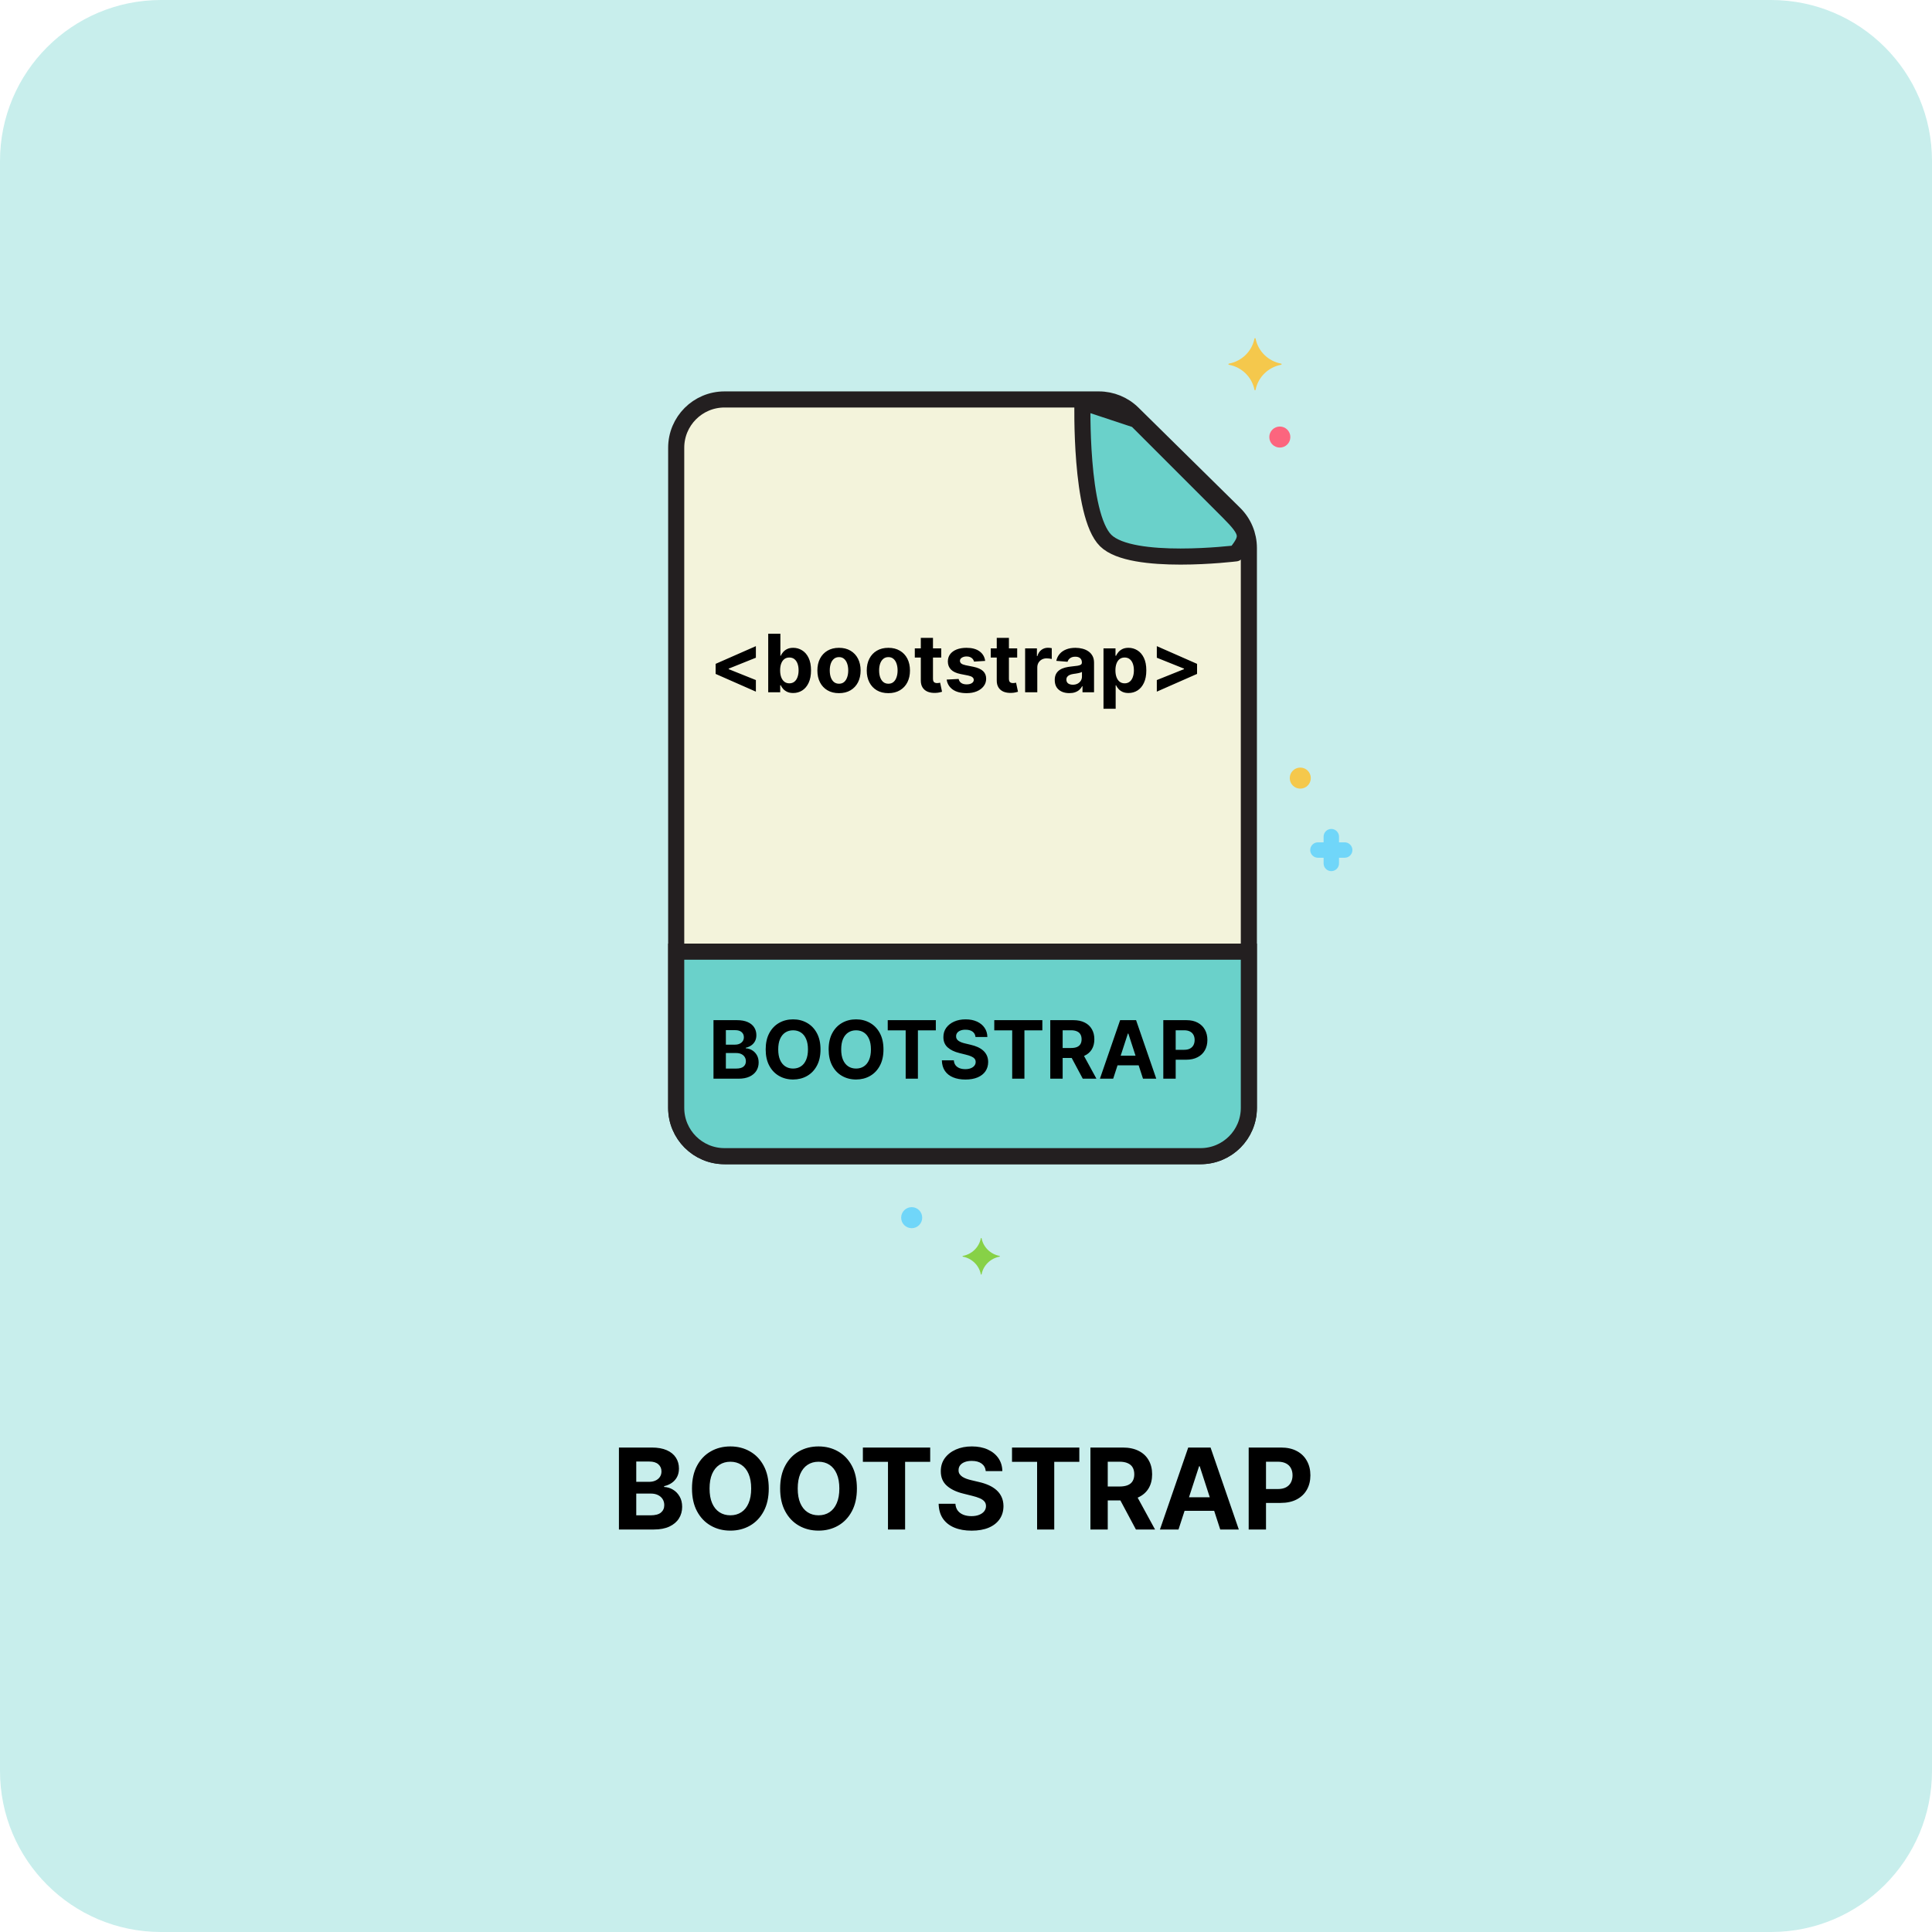
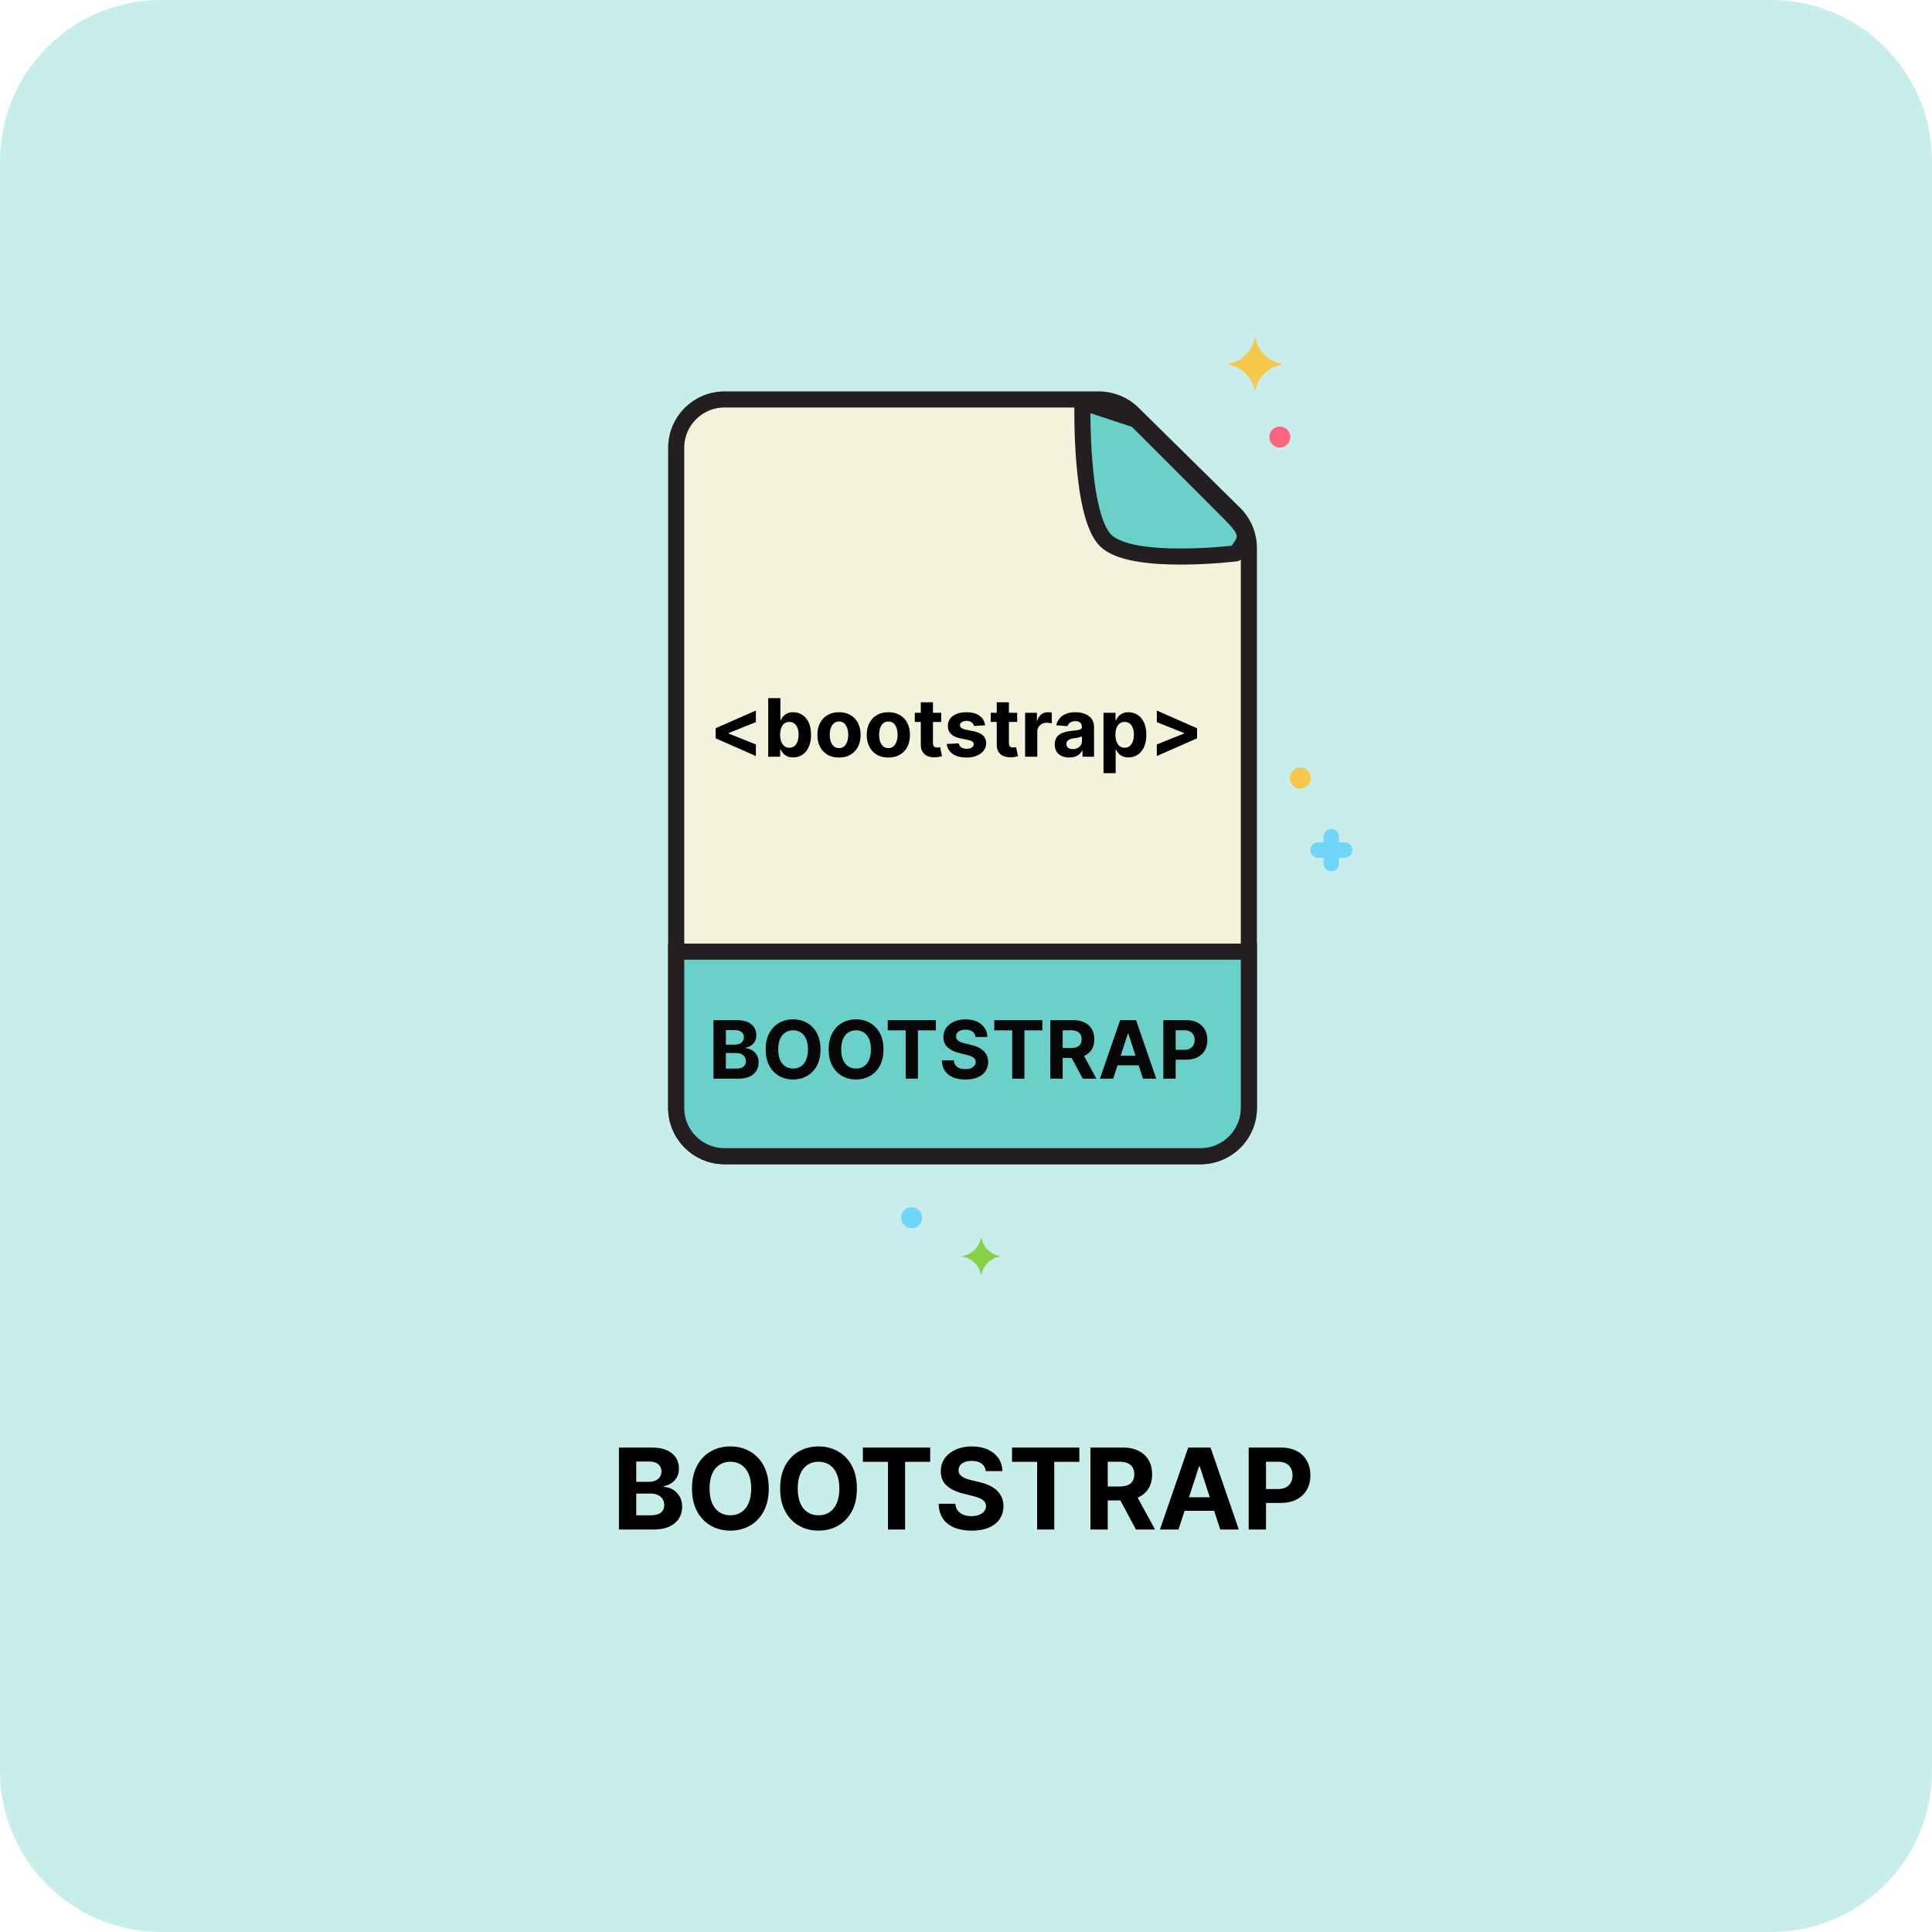
<svg xmlns="http://www.w3.org/2000/svg" width="120" height="120" viewBox="0 0 120 120" fill="none">
  <path d="M110 0H10C4.477 0 0 4.477 0 10V110C0 115.523 4.477 120 10 120H110C115.523 120 120 115.523 120 110V10C120 4.477 115.523 0 110 0Z" fill="#6AD1CA" fill-opacity="0.37" />
  <path d="M79.576 22.655C78.773 22.804 78.14 23.424 77.987 24.211C77.98 24.25 77.924 24.25 77.917 24.211C77.764 23.424 77.132 22.804 76.329 22.655C76.288 22.647 76.288 22.593 76.329 22.586C77.132 22.436 77.764 21.816 77.917 21.03C77.925 20.99 77.98 20.99 77.987 21.03C78.14 21.816 78.773 22.436 79.576 22.586C79.616 22.593 79.616 22.647 79.576 22.655Z" fill="#F5C84C" />
  <path d="M62.083 78.054C61.52 78.159 61.076 78.594 60.969 79.146C60.964 79.174 60.925 79.174 60.92 79.146C60.813 78.594 60.369 78.159 59.806 78.054C59.777 78.049 59.777 78.011 59.806 78.006C60.369 77.901 60.813 77.466 60.92 76.915C60.925 76.887 60.964 76.887 60.969 76.915C61.076 77.466 61.52 77.901 62.083 78.006C62.111 78.011 62.111 78.049 62.083 78.054Z" fill="#87D147" />
  <path d="M79.493 27.8C79.854 27.8 80.146 27.508 80.146 27.146C80.146 26.786 79.854 26.493 79.493 26.493C79.132 26.493 78.839 26.786 78.839 27.146C78.839 27.508 79.132 27.8 79.493 27.8Z" fill="#FC657E" />
  <path d="M56.627 76.285C56.988 76.285 57.28 75.993 57.28 75.632C57.28 75.271 56.988 74.978 56.627 74.978C56.266 74.978 55.973 75.271 55.973 75.632C55.973 75.993 56.266 76.285 56.627 76.285Z" fill="#70D6F9" />
  <path d="M83.521 52.319H83.168V51.966C83.168 51.702 82.954 51.487 82.69 51.487C82.425 51.487 82.211 51.702 82.211 51.966V52.319H81.858C81.594 52.319 81.38 52.533 81.38 52.798C81.38 53.062 81.594 53.276 81.858 53.276H82.211V53.629C82.211 53.894 82.425 54.108 82.69 54.108C82.954 54.108 83.168 53.894 83.168 53.629V53.276H83.521C83.786 53.276 84 53.062 84 52.798C84 52.533 83.785 52.319 83.521 52.319Z" fill="#70D6F9" />
  <path d="M80.763 48.984C81.124 48.984 81.416 48.691 81.416 48.33C81.416 47.969 81.124 47.676 80.763 47.676C80.402 47.676 80.109 47.969 80.109 48.33C80.109 48.691 80.402 48.984 80.763 48.984Z" fill="#F5C84C" />
  <path d="M42 68.812V27.811C42 26.154 43.343 24.811 45 24.811H68.255C69.043 24.811 69.8 25.121 70.361 25.674L76.674 31.896C77.247 32.46 77.569 33.23 77.569 34.033V68.812C77.569 70.469 76.226 71.812 74.569 71.812H45C43.343 71.812 42 70.469 42 68.812Z" fill="#F3F3DB" stroke="#231F20" />
  <path d="M68.677 33.574C67.06 31.981 67.233 24.972 67.233 24.972L70.582 26.081L73.758 29.257L76.298 31.798C77.569 33.068 77.57 33.359 76.76 34.37C76.76 34.37 70.293 35.167 68.677 33.574Z" fill="#6AD1CA" stroke="#231F20" stroke-linecap="round" stroke-linejoin="round" />
  <path d="M42 59.109H77.569V68.812C77.569 70.469 76.226 71.812 74.569 71.812H45C43.343 71.812 42 70.469 42 68.812V59.109Z" fill="#6AD1CA" stroke="#231F20" />
-   <path d="M44.449 41.858V41.233L46.949 40.133V40.852L45.238 41.539L45.261 41.501V41.59L45.238 41.553L46.949 42.24V42.959L44.449 41.858ZM47.715 43V39.364H48.471V40.731H48.494C48.527 40.657 48.575 40.583 48.638 40.507C48.702 40.43 48.785 40.366 48.886 40.315C48.989 40.263 49.117 40.237 49.27 40.237C49.469 40.237 49.652 40.289 49.82 40.394C49.988 40.496 50.123 40.652 50.223 40.86C50.324 41.068 50.374 41.327 50.374 41.64C50.374 41.944 50.325 42.201 50.227 42.41C50.13 42.619 49.997 42.777 49.829 42.885C49.662 42.991 49.475 43.044 49.268 43.044C49.121 43.044 48.996 43.02 48.894 42.972C48.792 42.923 48.708 42.862 48.643 42.789C48.578 42.714 48.528 42.639 48.494 42.563H48.46V43H47.715ZM48.455 41.636C48.455 41.798 48.477 41.94 48.522 42.061C48.567 42.181 48.633 42.276 48.718 42.343C48.803 42.409 48.907 42.443 49.028 42.443C49.151 42.443 49.256 42.409 49.341 42.341C49.426 42.273 49.491 42.178 49.534 42.057C49.579 41.935 49.602 41.795 49.602 41.636C49.602 41.479 49.58 41.34 49.536 41.221C49.492 41.101 49.428 41.008 49.343 40.94C49.258 40.873 49.153 40.839 49.028 40.839C48.905 40.839 48.801 40.872 48.716 40.937C48.632 41.002 48.567 41.094 48.522 41.214C48.477 41.333 48.455 41.474 48.455 41.636ZM52.111 43.053C51.835 43.053 51.597 42.995 51.396 42.877C51.196 42.759 51.041 42.595 50.932 42.384C50.823 42.172 50.769 41.926 50.769 41.647C50.769 41.365 50.823 41.119 50.932 40.908C51.041 40.697 51.196 40.532 51.396 40.415C51.597 40.296 51.835 40.237 52.111 40.237C52.387 40.237 52.625 40.296 52.825 40.415C53.026 40.532 53.181 40.697 53.29 40.908C53.399 41.119 53.454 41.365 53.454 41.647C53.454 41.926 53.399 42.172 53.29 42.384C53.181 42.595 53.026 42.759 52.825 42.877C52.625 42.995 52.387 43.053 52.111 43.053ZM52.115 42.467C52.24 42.467 52.345 42.432 52.429 42.361C52.513 42.289 52.576 42.19 52.619 42.066C52.663 41.942 52.685 41.8 52.685 41.642C52.685 41.483 52.663 41.342 52.619 41.217C52.576 41.093 52.513 40.995 52.429 40.923C52.345 40.85 52.24 40.814 52.115 40.814C51.988 40.814 51.882 40.85 51.795 40.923C51.71 40.995 51.645 41.093 51.602 41.217C51.559 41.342 51.538 41.483 51.538 41.642C51.538 41.8 51.559 41.942 51.602 42.066C51.645 42.19 51.71 42.289 51.795 42.361C51.882 42.432 51.988 42.467 52.115 42.467ZM55.178 43.053C54.902 43.053 54.663 42.995 54.462 42.877C54.262 42.759 54.108 42.595 53.999 42.384C53.89 42.172 53.835 41.926 53.835 41.647C53.835 41.365 53.89 41.119 53.999 40.908C54.108 40.697 54.262 40.532 54.462 40.415C54.663 40.296 54.902 40.237 55.178 40.237C55.453 40.237 55.691 40.296 55.891 40.415C56.093 40.532 56.248 40.697 56.357 40.908C56.465 41.119 56.52 41.365 56.52 41.647C56.52 41.926 56.465 42.172 56.357 42.384C56.248 42.595 56.093 42.759 55.891 42.877C55.691 42.995 55.453 43.053 55.178 43.053ZM55.181 42.467C55.307 42.467 55.411 42.432 55.495 42.361C55.58 42.289 55.643 42.19 55.685 42.066C55.729 41.942 55.751 41.8 55.751 41.642C55.751 41.483 55.729 41.342 55.685 41.217C55.643 41.093 55.58 40.995 55.495 40.923C55.411 40.85 55.307 40.814 55.181 40.814C55.054 40.814 54.948 40.85 54.862 40.923C54.776 40.995 54.712 41.093 54.668 41.217C54.625 41.342 54.604 41.483 54.604 41.642C54.604 41.8 54.625 41.942 54.668 42.066C54.712 42.19 54.776 42.289 54.862 42.361C54.948 42.432 55.054 42.467 55.181 42.467ZM58.462 40.273V40.841H56.82V40.273H58.462ZM57.193 39.619H57.949V42.162C57.949 42.232 57.96 42.286 57.981 42.325C58.003 42.363 58.032 42.39 58.07 42.405C58.109 42.421 58.154 42.428 58.205 42.428C58.24 42.428 58.276 42.425 58.312 42.419C58.347 42.412 58.374 42.407 58.393 42.403L58.512 42.966C58.474 42.978 58.421 42.992 58.352 43.007C58.284 43.024 58.2 43.034 58.102 43.037C57.92 43.044 57.76 43.02 57.623 42.965C57.486 42.909 57.38 42.822 57.305 42.705C57.229 42.588 57.192 42.44 57.193 42.261V39.619ZM61.19 41.05L60.498 41.093C60.486 41.034 60.46 40.981 60.421 40.933C60.382 40.885 60.331 40.846 60.267 40.818C60.204 40.788 60.129 40.773 60.041 40.773C59.924 40.773 59.825 40.798 59.745 40.848C59.664 40.897 59.624 40.962 59.624 41.043C59.624 41.108 59.65 41.163 59.702 41.209C59.754 41.253 59.844 41.289 59.97 41.317L60.464 41.416C60.729 41.471 60.927 41.558 61.057 41.679C61.187 41.8 61.252 41.958 61.252 42.155C61.252 42.334 61.2 42.49 61.094 42.625C60.99 42.76 60.847 42.866 60.665 42.941C60.483 43.016 60.275 43.053 60.038 43.053C59.677 43.053 59.389 42.978 59.175 42.828C58.962 42.676 58.837 42.47 58.8 42.21L59.544 42.171C59.567 42.281 59.621 42.365 59.708 42.423C59.794 42.48 59.905 42.508 60.04 42.508C60.172 42.508 60.279 42.483 60.359 42.432C60.441 42.38 60.482 42.313 60.483 42.231C60.482 42.163 60.453 42.106 60.397 42.062C60.34 42.017 60.252 41.983 60.134 41.959L59.661 41.865C59.395 41.812 59.197 41.72 59.067 41.588C58.938 41.457 58.873 41.289 58.873 41.086C58.873 40.911 58.92 40.76 59.015 40.633C59.111 40.507 59.245 40.409 59.418 40.34C59.592 40.272 59.796 40.237 60.029 40.237C60.373 40.237 60.645 40.31 60.842 40.456C61.041 40.601 61.157 40.8 61.19 41.05ZM63.179 40.273V40.841H61.537V40.273H63.179ZM61.91 39.619H62.666V42.162C62.666 42.232 62.677 42.286 62.698 42.325C62.719 42.363 62.749 42.39 62.787 42.405C62.826 42.421 62.871 42.428 62.922 42.428C62.957 42.428 62.993 42.425 63.028 42.419C63.064 42.412 63.091 42.407 63.11 42.403L63.229 42.966C63.191 42.978 63.138 42.992 63.069 43.007C63.001 43.024 62.917 43.034 62.819 43.037C62.636 43.044 62.477 43.02 62.339 42.965C62.203 42.909 62.097 42.822 62.022 42.705C61.946 42.588 61.908 42.44 61.91 42.261V39.619ZM63.672 43V40.273H64.405V40.749H64.434C64.483 40.579 64.567 40.452 64.684 40.365C64.801 40.278 64.936 40.234 65.089 40.234C65.127 40.234 65.168 40.236 65.211 40.241C65.255 40.245 65.294 40.252 65.327 40.26V40.931C65.291 40.921 65.242 40.911 65.179 40.903C65.117 40.895 65.059 40.891 65.007 40.891C64.896 40.891 64.796 40.915 64.709 40.963C64.623 41.011 64.554 41.077 64.503 41.162C64.453 41.248 64.428 41.346 64.428 41.457V43H63.672ZM66.417 43.051C66.243 43.051 66.088 43.021 65.952 42.961C65.816 42.899 65.708 42.809 65.629 42.689C65.551 42.569 65.512 42.418 65.512 42.238C65.512 42.087 65.54 41.959 65.595 41.856C65.651 41.754 65.727 41.671 65.823 41.608C65.918 41.545 66.027 41.498 66.149 41.466C66.272 41.434 66.401 41.411 66.536 41.398C66.695 41.382 66.823 41.367 66.92 41.352C67.017 41.337 67.087 41.314 67.131 41.285C67.175 41.255 67.197 41.211 67.197 41.153V41.143C67.197 41.03 67.161 40.943 67.09 40.882C67.02 40.82 66.921 40.789 66.792 40.789C66.656 40.789 66.548 40.82 66.467 40.88C66.387 40.939 66.333 41.014 66.307 41.104L65.608 41.047C65.643 40.881 65.713 40.738 65.817 40.617C65.921 40.495 66.056 40.402 66.22 40.337C66.386 40.27 66.578 40.237 66.796 40.237C66.947 40.237 67.092 40.255 67.231 40.291C67.37 40.326 67.494 40.381 67.602 40.456C67.711 40.53 67.796 40.626 67.859 40.743C67.922 40.859 67.953 40.998 67.953 41.16V43H67.236V42.622H67.215C67.171 42.707 67.112 42.782 67.039 42.847C66.966 42.911 66.877 42.962 66.774 42.998C66.671 43.034 66.552 43.051 66.417 43.051ZM66.634 42.529C66.745 42.529 66.844 42.508 66.929 42.464C67.014 42.419 67.081 42.358 67.129 42.283C67.178 42.207 67.202 42.121 67.202 42.025V41.736C67.179 41.751 67.146 41.765 67.105 41.778C67.064 41.79 67.019 41.801 66.968 41.812C66.917 41.822 66.866 41.831 66.815 41.839C66.764 41.846 66.718 41.852 66.677 41.858C66.588 41.871 66.51 41.892 66.444 41.92C66.378 41.949 66.326 41.987 66.29 42.036C66.253 42.083 66.235 42.142 66.235 42.213C66.235 42.316 66.272 42.395 66.346 42.45C66.422 42.503 66.518 42.529 66.634 42.529ZM68.54 44.023V40.273H69.286V40.731H69.32C69.353 40.657 69.401 40.583 69.463 40.507C69.527 40.43 69.61 40.366 69.712 40.315C69.815 40.263 69.943 40.237 70.096 40.237C70.294 40.237 70.478 40.289 70.646 40.394C70.814 40.496 70.948 40.652 71.049 40.86C71.15 41.068 71.2 41.327 71.2 41.64C71.2 41.944 71.151 42.201 71.053 42.41C70.956 42.619 70.823 42.777 70.655 42.885C70.488 42.991 70.301 43.044 70.094 43.044C69.947 43.044 69.822 43.02 69.719 42.972C69.617 42.923 69.534 42.862 69.469 42.789C69.404 42.714 69.354 42.639 69.32 42.563H69.296V44.023H68.54ZM69.281 41.636C69.281 41.798 69.303 41.94 69.348 42.061C69.393 42.181 69.458 42.276 69.543 42.343C69.629 42.409 69.732 42.443 69.854 42.443C69.977 42.443 70.081 42.409 70.166 42.341C70.252 42.273 70.316 42.178 70.36 42.057C70.405 41.935 70.428 41.795 70.428 41.636C70.428 41.479 70.406 41.34 70.362 41.221C70.318 41.101 70.254 41.008 70.168 40.94C70.083 40.873 69.978 40.839 69.854 40.839C69.731 40.839 69.627 40.872 69.541 40.937C69.457 41.002 69.393 41.094 69.348 41.214C69.303 41.333 69.281 41.474 69.281 41.636ZM74.352 41.858L71.852 42.959V42.24L73.563 41.553L73.54 41.59V41.501L73.563 41.539L71.852 40.852V40.133L74.352 41.233V41.858Z" fill="black" />
-   <path d="M44.316 67V63.364H45.772C46.039 63.364 46.263 63.403 46.441 63.483C46.62 63.562 46.755 63.672 46.844 63.813C46.934 63.953 46.979 64.114 46.979 64.296C46.979 64.438 46.951 64.563 46.894 64.671C46.837 64.777 46.759 64.865 46.66 64.933C46.562 65.001 46.449 65.049 46.322 65.077V65.113C46.461 65.118 46.591 65.158 46.711 65.23C46.833 65.302 46.932 65.403 47.008 65.533C47.084 65.662 47.121 65.816 47.121 65.995C47.121 66.188 47.074 66.36 46.978 66.512C46.883 66.662 46.743 66.781 46.557 66.869C46.371 66.956 46.142 67 45.87 67H44.316ZM45.085 66.371H45.712C45.926 66.371 46.082 66.331 46.18 66.249C46.279 66.166 46.328 66.056 46.328 65.919C46.328 65.818 46.303 65.729 46.255 65.652C46.206 65.575 46.137 65.515 46.047 65.471C45.959 65.427 45.852 65.406 45.729 65.406H45.085V66.371ZM45.085 64.885H45.655C45.76 64.885 45.854 64.867 45.935 64.83C46.018 64.792 46.083 64.739 46.131 64.671C46.179 64.602 46.203 64.519 46.203 64.424C46.203 64.292 46.157 64.186 46.063 64.106C45.971 64.025 45.84 63.985 45.669 63.985H45.085V64.885ZM50.963 65.182C50.963 65.578 50.888 65.916 50.738 66.194C50.589 66.472 50.385 66.684 50.127 66.831C49.87 66.977 49.581 67.05 49.261 67.05C48.937 67.05 48.647 66.976 48.391 66.829C48.134 66.683 47.931 66.47 47.782 66.192C47.632 65.914 47.558 65.577 47.558 65.182C47.558 64.785 47.632 64.448 47.782 64.17C47.931 63.892 48.134 63.68 48.391 63.534C48.647 63.387 48.937 63.314 49.261 63.314C49.581 63.314 49.87 63.387 50.127 63.534C50.385 63.68 50.589 63.892 50.738 64.17C50.888 64.448 50.963 64.785 50.963 65.182ZM50.184 65.182C50.184 64.925 50.145 64.708 50.068 64.532C49.993 64.356 49.886 64.222 49.747 64.131C49.609 64.04 49.446 63.994 49.261 63.994C49.075 63.994 48.913 64.04 48.774 64.131C48.636 64.222 48.528 64.356 48.451 64.532C48.375 64.708 48.337 64.925 48.337 65.182C48.337 65.439 48.375 65.655 48.451 65.832C48.528 66.008 48.636 66.142 48.774 66.233C48.913 66.324 49.075 66.37 49.261 66.37C49.446 66.37 49.609 66.324 49.747 66.233C49.886 66.142 49.993 66.008 50.068 65.832C50.145 65.655 50.184 65.439 50.184 65.182ZM54.874 65.182C54.874 65.578 54.799 65.916 54.649 66.194C54.5 66.472 54.296 66.684 54.038 66.831C53.781 66.977 53.492 67.05 53.172 67.05C52.849 67.05 52.559 66.976 52.302 66.829C52.045 66.683 51.842 66.47 51.693 66.192C51.544 65.914 51.469 65.577 51.469 65.182C51.469 64.785 51.544 64.448 51.693 64.17C51.842 63.892 52.045 63.68 52.302 63.534C52.559 63.387 52.849 63.314 53.172 63.314C53.492 63.314 53.781 63.387 54.038 63.534C54.296 63.68 54.5 63.892 54.649 64.17C54.799 64.448 54.874 64.785 54.874 65.182ZM54.095 65.182C54.095 64.925 54.056 64.708 53.98 64.532C53.904 64.356 53.797 64.222 53.658 64.131C53.52 64.04 53.358 63.994 53.172 63.994C52.986 63.994 52.824 64.04 52.685 64.131C52.547 64.222 52.439 64.356 52.362 64.532C52.286 64.708 52.248 64.925 52.248 65.182C52.248 65.439 52.286 65.655 52.362 65.832C52.439 66.008 52.547 66.142 52.685 66.233C52.824 66.324 52.986 66.37 53.172 66.37C53.358 66.37 53.52 66.324 53.658 66.233C53.797 66.142 53.904 66.008 53.98 65.832C54.056 65.655 54.095 65.439 54.095 65.182ZM55.139 63.998V63.364H58.126V63.998H57.013V67H56.253V63.998H55.139ZM60.59 64.409C60.576 64.266 60.515 64.155 60.408 64.076C60.3 63.996 60.154 63.957 59.969 63.957C59.843 63.957 59.738 63.974 59.651 64.01C59.565 64.044 59.498 64.092 59.452 64.154C59.407 64.215 59.385 64.285 59.385 64.363C59.383 64.428 59.396 64.485 59.426 64.534C59.456 64.582 59.498 64.624 59.552 64.66C59.605 64.694 59.667 64.724 59.736 64.75C59.806 64.775 59.881 64.796 59.96 64.814L60.287 64.892C60.446 64.928 60.591 64.975 60.724 65.034C60.856 65.094 60.971 65.166 61.068 65.253C61.165 65.339 61.24 65.441 61.294 65.558C61.348 65.675 61.376 65.81 61.377 65.961C61.376 66.184 61.319 66.377 61.207 66.54C61.095 66.702 60.934 66.828 60.724 66.918C60.514 67.007 60.261 67.052 59.965 67.052C59.672 67.052 59.416 67.007 59.198 66.916C58.982 66.827 58.812 66.693 58.691 66.517C58.57 66.34 58.507 66.12 58.501 65.858H59.245C59.253 65.98 59.288 66.082 59.349 66.164C59.412 66.244 59.495 66.305 59.6 66.347C59.705 66.387 59.824 66.407 59.957 66.407C60.087 66.407 60.2 66.388 60.296 66.35C60.393 66.312 60.468 66.26 60.521 66.192C60.575 66.125 60.601 66.047 60.601 65.96C60.601 65.878 60.577 65.809 60.528 65.754C60.481 65.698 60.411 65.651 60.319 65.612C60.228 65.572 60.116 65.537 59.983 65.505L59.587 65.406C59.281 65.331 59.039 65.214 58.861 65.056C58.684 64.897 58.595 64.683 58.596 64.415C58.595 64.195 58.654 64.002 58.772 63.838C58.892 63.673 59.056 63.545 59.264 63.452C59.472 63.36 59.709 63.314 59.974 63.314C60.244 63.314 60.48 63.36 60.681 63.452C60.883 63.545 61.041 63.673 61.153 63.838C61.266 64.002 61.324 64.193 61.327 64.409H60.59ZM61.756 63.998V63.364H64.742V63.998H63.629V67H62.869V63.998H61.756ZM65.234 67V63.364H66.669C66.943 63.364 67.178 63.413 67.372 63.511C67.567 63.608 67.716 63.746 67.817 63.925C67.921 64.102 67.972 64.311 67.972 64.552C67.972 64.793 67.92 65.001 67.816 65.175C67.712 65.347 67.561 65.48 67.363 65.572C67.166 65.665 66.928 65.711 66.649 65.711H65.689V65.093H66.525C66.672 65.093 66.794 65.073 66.891 65.033C66.988 64.992 67.06 64.932 67.107 64.852C67.156 64.771 67.18 64.671 67.18 64.552C67.18 64.431 67.156 64.329 67.107 64.246C67.06 64.163 66.987 64.1 66.889 64.058C66.792 64.014 66.669 63.992 66.521 63.992H66.003V67H65.234ZM67.198 65.345L68.102 67H67.253L66.369 65.345H67.198ZM69.142 67H68.318L69.573 63.364H70.564L71.818 67H70.994L70.083 64.195H70.055L69.142 67ZM69.091 65.571H71.037V66.171H69.091V65.571ZM72.255 67V63.364H73.69C73.966 63.364 74.201 63.416 74.395 63.522C74.589 63.626 74.737 63.771 74.839 63.957C74.942 64.141 74.993 64.354 74.993 64.596C74.993 64.837 74.941 65.05 74.837 65.235C74.733 65.42 74.582 65.564 74.384 65.666C74.188 65.769 73.95 65.821 73.671 65.821H72.756V65.205H73.546C73.694 65.205 73.816 65.18 73.912 65.129C74.009 65.076 74.081 65.005 74.129 64.914C74.177 64.821 74.201 64.715 74.201 64.596C74.201 64.475 74.177 64.37 74.129 64.28C74.081 64.189 74.009 64.118 73.912 64.069C73.815 64.018 73.692 63.992 73.543 63.992H73.024V67H72.255Z" fill="black" />
+   <path d="M44.449 45.858V45.233L46.949 44.133V44.852L45.238 45.539L45.261 45.501V45.59L45.238 45.553L46.949 46.24V46.959L44.449 45.858ZM47.715 47V43.364H48.471V44.731H48.494C48.527 44.657 48.575 44.583 48.638 44.507C48.702 44.43 48.785 44.366 48.886 44.315C48.989 44.263 49.117 44.237 49.27 44.237C49.469 44.237 49.652 44.289 49.82 44.394C49.988 44.496 50.123 44.652 50.223 44.86C50.324 45.068 50.374 45.327 50.374 45.64C50.374 45.944 50.325 46.201 50.227 46.41C50.13 46.619 49.997 46.777 49.829 46.885C49.662 46.991 49.475 47.044 49.268 47.044C49.121 47.044 48.996 47.02 48.894 46.972C48.792 46.923 48.708 46.862 48.643 46.789C48.578 46.714 48.528 46.639 48.494 46.563H48.46V47H47.715ZM48.455 45.636C48.455 45.798 48.477 45.94 48.522 46.061C48.567 46.181 48.633 46.276 48.718 46.343C48.803 46.409 48.907 46.443 49.028 46.443C49.151 46.443 49.256 46.409 49.341 46.341C49.426 46.273 49.491 46.178 49.534 46.057C49.579 45.935 49.602 45.795 49.602 45.636C49.602 45.479 49.58 45.34 49.536 45.221C49.492 45.101 49.428 45.008 49.343 44.94C49.258 44.873 49.153 44.839 49.028 44.839C48.905 44.839 48.801 44.872 48.716 44.937C48.632 45.002 48.567 45.094 48.522 45.214C48.477 45.333 48.455 45.474 48.455 45.636ZM52.111 47.053C51.835 47.053 51.597 46.995 51.396 46.877C51.196 46.759 51.041 46.595 50.932 46.384C50.823 46.172 50.769 45.926 50.769 45.647C50.769 45.365 50.823 45.119 50.932 44.908C51.041 44.697 51.196 44.532 51.396 44.415C51.597 44.296 51.835 44.237 52.111 44.237C52.387 44.237 52.625 44.296 52.825 44.415C53.026 44.532 53.181 44.697 53.29 44.908C53.399 45.119 53.454 45.365 53.454 45.647C53.454 45.926 53.399 46.172 53.29 46.384C53.181 46.595 53.026 46.759 52.825 46.877C52.625 46.995 52.387 47.053 52.111 47.053ZM52.115 46.467C52.24 46.467 52.345 46.432 52.429 46.361C52.513 46.289 52.576 46.19 52.619 46.066C52.663 45.942 52.685 45.8 52.685 45.642C52.685 45.483 52.663 45.342 52.619 45.217C52.576 45.093 52.513 44.995 52.429 44.923C52.345 44.85 52.24 44.814 52.115 44.814C51.988 44.814 51.882 44.85 51.795 44.923C51.71 44.995 51.645 45.093 51.602 45.217C51.559 45.342 51.538 45.483 51.538 45.642C51.538 45.8 51.559 45.942 51.602 46.066C51.645 46.19 51.71 46.289 51.795 46.361C51.882 46.432 51.988 46.467 52.115 46.467ZM55.178 47.053C54.902 47.053 54.663 46.995 54.462 46.877C54.262 46.759 54.108 46.595 53.999 46.384C53.89 46.172 53.835 45.926 53.835 45.647C53.835 45.365 53.89 45.119 53.999 44.908C54.108 44.697 54.262 44.532 54.462 44.415C54.663 44.296 54.902 44.237 55.178 44.237C55.453 44.237 55.691 44.296 55.891 44.415C56.093 44.532 56.248 44.697 56.357 44.908C56.465 45.119 56.52 45.365 56.52 45.647C56.52 45.926 56.465 46.172 56.357 46.384C56.248 46.595 56.093 46.759 55.891 46.877C55.691 46.995 55.453 47.053 55.178 47.053ZM55.181 46.467C55.307 46.467 55.411 46.432 55.495 46.361C55.58 46.289 55.643 46.19 55.685 46.066C55.729 45.942 55.751 45.8 55.751 45.642C55.751 45.483 55.729 45.342 55.685 45.217C55.643 45.093 55.58 44.995 55.495 44.923C55.411 44.85 55.307 44.814 55.181 44.814C55.054 44.814 54.948 44.85 54.862 44.923C54.776 44.995 54.712 45.093 54.668 45.217C54.625 45.342 54.604 45.483 54.604 45.642C54.604 45.8 54.625 45.942 54.668 46.066C54.712 46.19 54.776 46.289 54.862 46.361C54.948 46.432 55.054 46.467 55.181 46.467ZM58.462 44.273V44.841H56.82V44.273H58.462ZM57.193 43.619H57.949V46.162C57.949 46.232 57.96 46.286 57.981 46.325C58.003 46.363 58.032 46.39 58.07 46.405C58.109 46.421 58.154 46.428 58.205 46.428C58.24 46.428 58.276 46.425 58.312 46.419C58.347 46.412 58.374 46.407 58.393 46.403L58.512 46.966C58.474 46.978 58.421 46.992 58.352 47.007C58.284 47.024 58.2 47.034 58.102 47.037C57.92 47.044 57.76 47.02 57.623 46.965C57.486 46.909 57.38 46.822 57.305 46.705C57.229 46.588 57.192 46.44 57.193 46.261V43.619ZM61.19 45.05L60.498 45.093C60.486 45.034 60.46 44.981 60.421 44.933C60.382 44.885 60.331 44.846 60.267 44.818C60.204 44.788 60.129 44.773 60.041 44.773C59.924 44.773 59.825 44.798 59.745 44.848C59.664 44.897 59.624 44.962 59.624 45.043C59.624 45.108 59.65 45.163 59.702 45.209C59.754 45.253 59.844 45.289 59.97 45.317L60.464 45.416C60.729 45.471 60.927 45.558 61.057 45.679C61.187 45.8 61.252 45.958 61.252 46.155C61.252 46.334 61.2 46.49 61.094 46.625C60.99 46.76 60.847 46.866 60.665 46.941C60.483 47.016 60.275 47.053 60.038 47.053C59.677 47.053 59.389 46.978 59.175 46.828C58.962 46.676 58.837 46.47 58.8 46.21L59.544 46.171C59.567 46.281 59.621 46.365 59.708 46.423C59.794 46.48 59.905 46.508 60.04 46.508C60.172 46.508 60.279 46.483 60.359 46.432C60.441 46.38 60.482 46.313 60.483 46.231C60.482 46.163 60.453 46.106 60.397 46.062C60.34 46.017 60.252 45.983 60.134 45.959L59.661 45.865C59.395 45.812 59.197 45.72 59.067 45.588C58.938 45.457 58.873 45.289 58.873 45.086C58.873 44.911 58.92 44.76 59.015 44.633C59.111 44.507 59.245 44.409 59.418 44.34C59.592 44.272 59.796 44.237 60.029 44.237C60.373 44.237 60.645 44.31 60.842 44.456C61.041 44.601 61.157 44.8 61.19 45.05ZM63.179 44.273V44.841H61.537V44.273H63.179ZM61.91 43.619H62.666V46.162C62.666 46.232 62.677 46.286 62.698 46.325C62.719 46.363 62.749 46.39 62.787 46.405C62.826 46.421 62.871 46.428 62.922 46.428C62.957 46.428 62.993 46.425 63.028 46.419C63.064 46.412 63.091 46.407 63.11 46.403L63.229 46.966C63.191 46.978 63.138 46.992 63.069 47.007C63.001 47.024 62.917 47.034 62.819 47.037C62.636 47.044 62.477 47.02 62.339 46.965C62.203 46.909 62.097 46.822 62.022 46.705C61.946 46.588 61.908 46.44 61.91 46.261V43.619ZM63.672 47V44.273H64.405V44.749H64.434C64.483 44.579 64.567 44.452 64.684 44.365C64.801 44.278 64.936 44.234 65.089 44.234C65.127 44.234 65.168 44.236 65.211 44.241C65.255 44.245 65.294 44.252 65.327 44.26V44.931C65.291 44.921 65.242 44.911 65.179 44.903C65.117 44.895 65.059 44.891 65.007 44.891C64.896 44.891 64.796 44.915 64.709 44.963C64.623 45.011 64.554 45.077 64.503 45.162C64.453 45.248 64.428 45.346 64.428 45.457V47H63.672ZM66.417 47.051C66.243 47.051 66.088 47.021 65.952 46.961C65.816 46.899 65.708 46.809 65.629 46.689C65.551 46.569 65.512 46.418 65.512 46.238C65.512 46.087 65.54 45.959 65.595 45.856C65.651 45.754 65.727 45.671 65.823 45.608C65.918 45.545 66.027 45.498 66.149 45.466C66.272 45.434 66.401 45.411 66.536 45.398C66.695 45.382 66.823 45.367 66.92 45.352C67.017 45.337 67.087 45.314 67.131 45.285C67.175 45.255 67.197 45.211 67.197 45.153V45.143C67.197 45.03 67.161 44.943 67.09 44.882C67.02 44.82 66.921 44.789 66.792 44.789C66.656 44.789 66.548 44.82 66.467 44.88C66.387 44.939 66.333 45.014 66.307 45.104L65.608 45.047C65.643 44.881 65.713 44.738 65.817 44.617C65.921 44.495 66.056 44.402 66.22 44.337C66.386 44.27 66.578 44.237 66.796 44.237C66.947 44.237 67.092 44.255 67.231 44.291C67.37 44.326 67.494 44.381 67.602 44.456C67.711 44.53 67.796 44.626 67.859 44.743C67.922 44.859 67.953 44.998 67.953 45.16V47H67.236V46.622H67.215C67.171 46.707 67.112 46.782 67.039 46.847C66.966 46.911 66.877 46.962 66.774 46.998C66.671 47.034 66.552 47.051 66.417 47.051ZM66.634 46.529C66.745 46.529 66.844 46.508 66.929 46.464C67.014 46.419 67.081 46.358 67.129 46.283C67.178 46.207 67.202 46.121 67.202 46.025V45.736C67.179 45.751 67.146 45.765 67.105 45.778C67.064 45.79 67.019 45.801 66.968 45.812C66.917 45.822 66.866 45.831 66.815 45.839C66.764 45.846 66.718 45.852 66.677 45.858C66.588 45.871 66.51 45.892 66.444 45.92C66.378 45.949 66.326 45.987 66.29 46.036C66.253 46.083 66.235 46.142 66.235 46.213C66.235 46.316 66.272 46.395 66.346 46.45C66.422 46.503 66.518 46.529 66.634 46.529ZM68.54 48.023V44.273H69.286V44.731H69.32C69.353 44.657 69.401 44.583 69.463 44.507C69.527 44.43 69.61 44.366 69.712 44.315C69.815 44.263 69.943 44.237 70.096 44.237C70.294 44.237 70.478 44.289 70.646 44.394C70.814 44.496 70.948 44.652 71.049 44.86C71.15 45.068 71.2 45.327 71.2 45.64C71.2 45.944 71.151 46.201 71.053 46.41C70.956 46.619 70.823 46.777 70.655 46.885C70.488 46.991 70.301 47.044 70.094 47.044C69.947 47.044 69.822 47.02 69.719 46.972C69.617 46.923 69.534 46.862 69.469 46.789C69.404 46.714 69.354 46.639 69.32 46.563H69.296V48.023H68.54ZM69.281 45.636C69.281 45.798 69.303 45.94 69.348 46.061C69.393 46.181 69.458 46.276 69.543 46.343C69.629 46.409 69.732 46.443 69.854 46.443C69.977 46.443 70.081 46.409 70.166 46.341C70.252 46.273 70.316 46.178 70.36 46.057C70.405 45.935 70.428 45.795 70.428 45.636C70.428 45.479 70.406 45.34 70.362 45.221C70.318 45.101 70.254 45.008 70.168 44.94C70.083 44.873 69.978 44.839 69.854 44.839C69.731 44.839 69.627 44.872 69.541 44.937C69.457 45.002 69.393 45.094 69.348 45.214C69.303 45.333 69.281 45.474 69.281 45.636ZM74.352 45.858L71.852 46.959V46.24L73.563 45.553L73.54 45.59V45.501L73.563 45.539L71.852 44.852V44.133L74.352 45.233V45.858Z" fill="black" />
+   <path d="M44.316 67V63.364H45.772C46.039 63.364 46.263 63.403 46.441 63.483C46.62 63.562 46.755 63.672 46.844 63.813C46.934 63.953 46.979 64.114 46.979 64.296C46.979 64.438 46.951 64.563 46.894 64.671C46.837 64.777 46.759 64.865 46.66 64.933C46.562 65.001 46.449 65.049 46.322 65.077V65.113C46.461 65.118 46.591 65.158 46.711 65.23C46.833 65.302 46.932 65.403 47.008 65.533C47.084 65.662 47.121 65.816 47.121 65.995C47.121 66.188 47.074 66.36 46.978 66.512C46.883 66.662 46.743 66.781 46.557 66.869C46.371 66.956 46.142 67 45.87 67H44.316ZM45.085 66.371H45.712C45.926 66.371 46.082 66.331 46.18 66.249C46.279 66.166 46.328 66.056 46.328 65.919C46.328 65.818 46.303 65.729 46.255 65.652C46.206 65.575 46.137 65.515 46.047 65.471C45.959 65.427 45.852 65.406 45.729 65.406H45.085V66.371ZM45.085 64.885H45.655C45.76 64.885 45.854 64.867 45.935 64.83C46.018 64.792 46.083 64.739 46.131 64.671C46.179 64.602 46.203 64.519 46.203 64.424C46.203 64.292 46.157 64.186 46.063 64.106C45.971 64.025 45.84 63.985 45.669 63.985H45.085V64.885ZM50.963 65.182C50.963 65.578 50.888 65.916 50.738 66.194C50.589 66.472 50.385 66.684 50.127 66.831C49.87 66.977 49.581 67.05 49.261 67.05C48.937 67.05 48.647 66.976 48.391 66.829C48.134 66.683 47.931 66.47 47.782 66.192C47.632 65.914 47.558 65.577 47.558 65.182C47.558 64.785 47.632 64.448 47.782 64.17C47.931 63.892 48.134 63.68 48.391 63.534C48.647 63.387 48.937 63.314 49.261 63.314C49.581 63.314 49.87 63.387 50.127 63.534C50.385 63.68 50.589 63.892 50.738 64.17C50.888 64.448 50.963 64.785 50.963 65.182ZM50.184 65.182C50.184 64.925 50.145 64.708 50.068 64.532C49.993 64.356 49.886 64.222 49.747 64.131C49.609 64.04 49.446 63.994 49.261 63.994C49.075 63.994 48.913 64.04 48.774 64.131C48.636 64.222 48.528 64.356 48.451 64.532C48.375 64.708 48.337 64.925 48.337 65.182C48.337 65.439 48.375 65.655 48.451 65.832C48.528 66.008 48.636 66.142 48.774 66.233C48.913 66.324 49.075 66.37 49.261 66.37C49.446 66.37 49.609 66.324 49.747 66.233C49.886 66.142 49.993 66.008 50.068 65.832C50.145 65.655 50.184 65.439 50.184 65.182ZM54.874 65.182C54.874 65.578 54.799 65.916 54.649 66.194C54.5 66.472 54.296 66.684 54.038 66.831C53.781 66.977 53.492 67.05 53.172 67.05C52.849 67.05 52.559 66.976 52.302 66.829C52.045 66.683 51.842 66.47 51.693 66.192C51.544 65.914 51.469 65.577 51.469 65.182C51.469 64.785 51.544 64.448 51.693 64.17C51.842 63.892 52.045 63.68 52.302 63.534C52.559 63.387 52.849 63.314 53.172 63.314C53.492 63.314 53.781 63.387 54.038 63.534C54.296 63.68 54.5 63.892 54.649 64.17C54.799 64.448 54.874 64.785 54.874 65.182ZM54.095 65.182C54.095 64.925 54.056 64.708 53.98 64.532C53.904 64.356 53.797 64.222 53.658 64.131C53.52 64.04 53.358 63.994 53.172 63.994C52.986 63.994 52.824 64.04 52.685 64.131C52.547 64.222 52.439 64.356 52.362 64.532C52.286 64.708 52.248 64.925 52.248 65.182C52.248 65.439 52.286 65.655 52.362 65.832C52.439 66.008 52.547 66.142 52.685 66.233C52.824 66.324 52.986 66.37 53.172 66.37C53.358 66.37 53.52 66.324 53.658 66.233C53.797 66.142 53.904 66.008 53.98 65.832C54.056 65.655 54.095 65.439 54.095 65.182ZM55.139 63.998V63.364H58.126V63.998H57.013V67H56.253V63.998H55.139ZM60.59 64.409C60.576 64.266 60.515 64.155 60.408 64.076C60.3 63.996 60.154 63.957 59.969 63.957C59.843 63.957 59.738 63.974 59.651 64.01C59.565 64.044 59.498 64.092 59.452 64.154C59.407 64.215 59.385 64.285 59.385 64.363C59.383 64.428 59.396 64.485 59.426 64.534C59.456 64.582 59.498 64.624 59.552 64.66C59.605 64.694 59.667 64.724 59.736 64.75C59.806 64.775 59.881 64.796 59.96 64.814L60.287 64.892C60.446 64.928 60.591 64.975 60.724 65.034C60.856 65.094 60.971 65.166 61.068 65.253C61.165 65.339 61.24 65.441 61.294 65.558C61.348 65.675 61.376 65.81 61.377 65.961C61.376 66.184 61.319 66.377 61.207 66.54C61.095 66.702 60.934 66.828 60.724 66.918C60.514 67.007 60.261 67.052 59.965 67.052C59.672 67.052 59.416 67.007 59.198 66.916C58.982 66.827 58.812 66.693 58.691 66.517C58.57 66.34 58.507 66.12 58.501 65.858H59.245C59.253 65.98 59.288 66.082 59.349 66.164C59.412 66.244 59.495 66.305 59.6 66.347C59.705 66.387 59.824 66.407 59.957 66.407C60.087 66.407 60.2 66.388 60.296 66.35C60.393 66.312 60.468 66.26 60.521 66.192C60.575 66.125 60.601 66.047 60.601 65.96C60.601 65.878 60.577 65.809 60.528 65.754C60.481 65.698 60.411 65.651 60.319 65.612C60.228 65.572 60.116 65.537 59.983 65.505L59.587 65.406C59.281 65.331 59.039 65.214 58.861 65.056C58.684 64.897 58.595 64.683 58.596 64.415C58.595 64.195 58.654 64.002 58.772 63.838C58.892 63.673 59.056 63.545 59.264 63.452C59.472 63.36 59.709 63.314 59.974 63.314C60.244 63.314 60.48 63.36 60.681 63.452C60.883 63.545 61.041 63.673 61.153 63.838C61.266 64.002 61.324 64.193 61.327 64.409H60.59ZM61.756 63.998V63.364H64.742V63.998H63.629V67H62.869V63.998H61.756ZM65.234 67V63.364H66.669C66.943 63.364 67.178 63.413 67.372 63.511C67.567 63.608 67.716 63.746 67.817 63.925C67.921 64.102 67.972 64.311 67.972 64.552C67.972 64.793 67.92 65.001 67.816 65.175C67.712 65.347 67.561 65.48 67.363 65.572C67.166 65.665 66.928 65.711 66.649 65.711H65.689V65.093H66.525C66.672 65.093 66.794 65.073 66.891 65.033C66.988 64.992 67.06 64.932 67.107 64.852C67.156 64.771 67.18 64.671 67.18 64.552C67.18 64.431 67.156 64.329 67.107 64.246C67.06 64.163 66.987 64.1 66.889 64.058C66.792 64.014 66.669 63.992 66.521 63.992H66.003V67H65.234ZM67.198 65.345L68.102 67H67.253L66.369 65.345H67.198ZM69.142 67H68.318L69.573 63.364H70.564L71.818 67H70.994L70.083 64.195H70.055L69.142 67ZM69.091 65.571H71.037V66.171H69.091V65.571ZM72.255 67V63.364H73.69C73.966 63.364 74.201 63.416 74.395 63.522C74.589 63.626 74.737 63.771 74.839 63.957C74.942 64.141 74.993 64.354 74.993 64.596C74.993 64.837 74.941 65.05 74.837 65.235C74.733 65.42 74.582 65.564 74.384 65.666C74.188 65.769 73.95 65.821 73.671 65.821H72.756V65.205H73.546C73.694 65.205 73.816 65.18 73.912 65.129C74.009 65.076 74.081 65.005 74.129 64.914C74.177 64.821 74.201 64.715 74.201 64.596C74.201 64.475 74.177 64.37 74.129 64.28C74.081 64.189 74.009 64.118 73.912 64.069C73.815 64.018 73.692 63.992 73.543 63.992H73.024V67H72.255Z" fill="#070707" />
  <path d="M38.443 95V89.909H40.481C40.855 89.909 41.168 89.965 41.418 90.076C41.668 90.187 41.856 90.341 41.982 90.538C42.108 90.734 42.171 90.959 42.171 91.214C42.171 91.413 42.131 91.588 42.052 91.739C41.972 91.888 41.863 92.01 41.724 92.106C41.586 92.201 41.429 92.268 41.251 92.308V92.358C41.445 92.366 41.627 92.421 41.796 92.522C41.967 92.623 42.105 92.764 42.211 92.947C42.317 93.127 42.37 93.343 42.37 93.593C42.37 93.863 42.303 94.104 42.169 94.316C42.036 94.527 41.84 94.693 41.58 94.816C41.319 94.939 40.999 95 40.617 95H38.443ZM39.519 94.12H40.396C40.696 94.12 40.915 94.063 41.053 93.948C41.19 93.832 41.259 93.678 41.259 93.486C41.259 93.345 41.225 93.221 41.157 93.113C41.089 93.006 40.992 92.921 40.866 92.86C40.742 92.798 40.593 92.768 40.421 92.768H39.519V94.12ZM39.519 92.039H40.317C40.464 92.039 40.595 92.014 40.709 91.962C40.825 91.909 40.917 91.835 40.983 91.739C41.051 91.642 41.085 91.527 41.085 91.393C41.085 91.209 41.019 91.061 40.889 90.948C40.759 90.835 40.575 90.779 40.337 90.779H39.519V92.039ZM47.749 92.454C47.749 93.01 47.643 93.482 47.433 93.871C47.224 94.261 46.939 94.558 46.578 94.764C46.218 94.968 45.814 95.07 45.365 95.07C44.912 95.07 44.506 94.967 44.147 94.761C43.787 94.556 43.503 94.258 43.294 93.869C43.085 93.48 42.981 93.008 42.981 92.454C42.981 91.899 43.085 91.427 43.294 91.038C43.503 90.648 43.787 90.352 44.147 90.148C44.506 89.942 44.912 89.84 45.365 89.84C45.814 89.84 46.218 89.942 46.578 90.148C46.939 90.352 47.224 90.648 47.433 91.038C47.643 91.427 47.749 91.899 47.749 92.454ZM46.657 92.454C46.657 92.095 46.603 91.792 46.496 91.545C46.39 91.298 46.24 91.111 46.046 90.983C45.852 90.855 45.625 90.791 45.365 90.791C45.105 90.791 44.878 90.855 44.684 90.983C44.49 91.111 44.339 91.298 44.231 91.545C44.125 91.792 44.072 92.095 44.072 92.454C44.072 92.814 44.125 93.117 44.231 93.364C44.339 93.611 44.49 93.799 44.684 93.926C44.878 94.054 45.105 94.118 45.365 94.118C45.625 94.118 45.852 94.054 46.046 93.926C46.24 93.799 46.39 93.611 46.496 93.364C46.603 93.117 46.657 92.814 46.657 92.454ZM53.224 92.454C53.224 93.01 53.119 93.482 52.909 93.871C52.7 94.261 52.415 94.558 52.053 94.764C51.694 94.968 51.289 95.07 50.84 95.07C50.388 95.07 49.982 94.967 49.622 94.761C49.263 94.556 48.978 94.258 48.77 93.869C48.561 93.48 48.456 93.008 48.456 92.454C48.456 91.899 48.561 91.427 48.77 91.038C48.978 90.648 49.263 90.352 49.622 90.148C49.982 89.942 50.388 89.84 50.84 89.84C51.289 89.84 51.694 89.942 52.053 90.148C52.415 90.352 52.7 90.648 52.909 91.038C53.119 91.427 53.224 91.899 53.224 92.454ZM52.133 92.454C52.133 92.095 52.079 91.792 51.971 91.545C51.865 91.298 51.715 91.111 51.522 90.983C51.328 90.855 51.101 90.791 50.84 90.791C50.58 90.791 50.353 90.855 50.159 90.983C49.965 91.111 49.815 91.298 49.707 91.545C49.601 91.792 49.548 92.095 49.548 92.454C49.548 92.814 49.601 93.117 49.707 93.364C49.815 93.611 49.965 93.799 50.159 93.926C50.353 94.054 50.58 94.118 50.84 94.118C51.101 94.118 51.328 94.054 51.522 93.926C51.715 93.799 51.865 93.611 51.971 93.364C52.079 93.117 52.133 92.814 52.133 92.454ZM53.595 90.796V89.909H57.776V90.796H56.218V95H55.154V90.796H53.595ZM61.227 91.373C61.207 91.173 61.121 91.017 60.971 90.906C60.82 90.795 60.615 90.739 60.357 90.739C60.181 90.739 60.033 90.764 59.912 90.814C59.791 90.862 59.698 90.929 59.633 91.015C59.57 91.101 59.539 91.199 59.539 91.309C59.535 91.4 59.554 91.479 59.596 91.547C59.639 91.615 59.698 91.674 59.773 91.724C59.847 91.772 59.933 91.814 60.031 91.85C60.129 91.885 60.233 91.915 60.344 91.94L60.802 92.049C61.024 92.099 61.227 92.165 61.413 92.248C61.599 92.331 61.759 92.433 61.895 92.554C62.031 92.675 62.136 92.817 62.211 92.981C62.287 93.146 62.326 93.334 62.328 93.546C62.326 93.857 62.247 94.127 62.089 94.356C61.933 94.583 61.708 94.76 61.413 94.886C61.12 95.01 60.766 95.072 60.352 95.072C59.941 95.072 59.583 95.009 59.278 94.883C58.974 94.757 58.737 94.571 58.567 94.324C58.398 94.075 58.309 93.768 58.301 93.402H59.342C59.354 93.572 59.403 93.715 59.489 93.829C59.577 93.942 59.694 94.027 59.84 94.085C59.987 94.142 60.154 94.17 60.339 94.17C60.522 94.17 60.68 94.143 60.814 94.09C60.95 94.037 61.055 93.963 61.13 93.869C61.204 93.775 61.242 93.666 61.242 93.543C61.242 93.429 61.208 93.333 61.14 93.255C61.073 93.177 60.976 93.111 60.846 93.056C60.719 93.001 60.562 92.952 60.377 92.907L59.822 92.768C59.393 92.663 59.054 92.5 58.806 92.278C58.557 92.056 58.433 91.757 58.435 91.381C58.433 91.072 58.516 90.803 58.681 90.573C58.849 90.342 59.078 90.163 59.37 90.033C59.661 89.904 59.993 89.84 60.364 89.84C60.742 89.84 61.072 89.904 61.353 90.033C61.637 90.163 61.857 90.342 62.015 90.573C62.172 90.803 62.253 91.07 62.258 91.373H61.227ZM62.858 90.796V89.909H67.039V90.796H65.481V95H64.416V90.796H62.858ZM67.728 95V89.909H69.736C70.121 89.909 70.449 89.978 70.721 90.115C70.994 90.251 71.202 90.444 71.344 90.695C71.489 90.943 71.561 91.236 71.561 91.572C71.561 91.91 71.488 92.201 71.342 92.445C71.196 92.687 70.985 92.872 70.708 93.001C70.433 93.131 70.1 93.195 69.709 93.195H68.364V92.33H69.535C69.74 92.33 69.911 92.302 70.047 92.246C70.183 92.189 70.284 92.105 70.35 91.992C70.418 91.879 70.452 91.74 70.452 91.572C70.452 91.403 70.418 91.26 70.35 91.144C70.284 91.028 70.182 90.941 70.044 90.881C69.909 90.82 69.737 90.789 69.53 90.789H68.804V95H67.728ZM70.477 92.683L71.742 95H70.554L69.316 92.683H70.477ZM73.199 95H72.046L73.803 89.909H75.19L76.945 95H75.791L74.516 91.072H74.477L73.199 95ZM73.127 92.999H75.851V93.839H73.127V92.999ZM77.558 95V89.909H79.566C79.952 89.909 80.281 89.983 80.553 90.13C80.825 90.276 81.032 90.479 81.174 90.739C81.319 90.998 81.391 91.296 81.391 91.634C81.391 91.972 81.318 92.271 81.172 92.529C81.026 92.788 80.815 92.989 80.538 93.133C80.263 93.277 79.93 93.349 79.539 93.349H78.259V92.487H79.365C79.572 92.487 79.743 92.451 79.877 92.38C80.013 92.307 80.114 92.207 80.18 92.079C80.248 91.95 80.282 91.802 80.282 91.634C80.282 91.465 80.248 91.318 80.18 91.192C80.114 91.064 80.013 90.966 79.877 90.896C79.741 90.825 79.569 90.789 79.36 90.789H78.634V95H77.558Z" fill="black" />
</svg>
